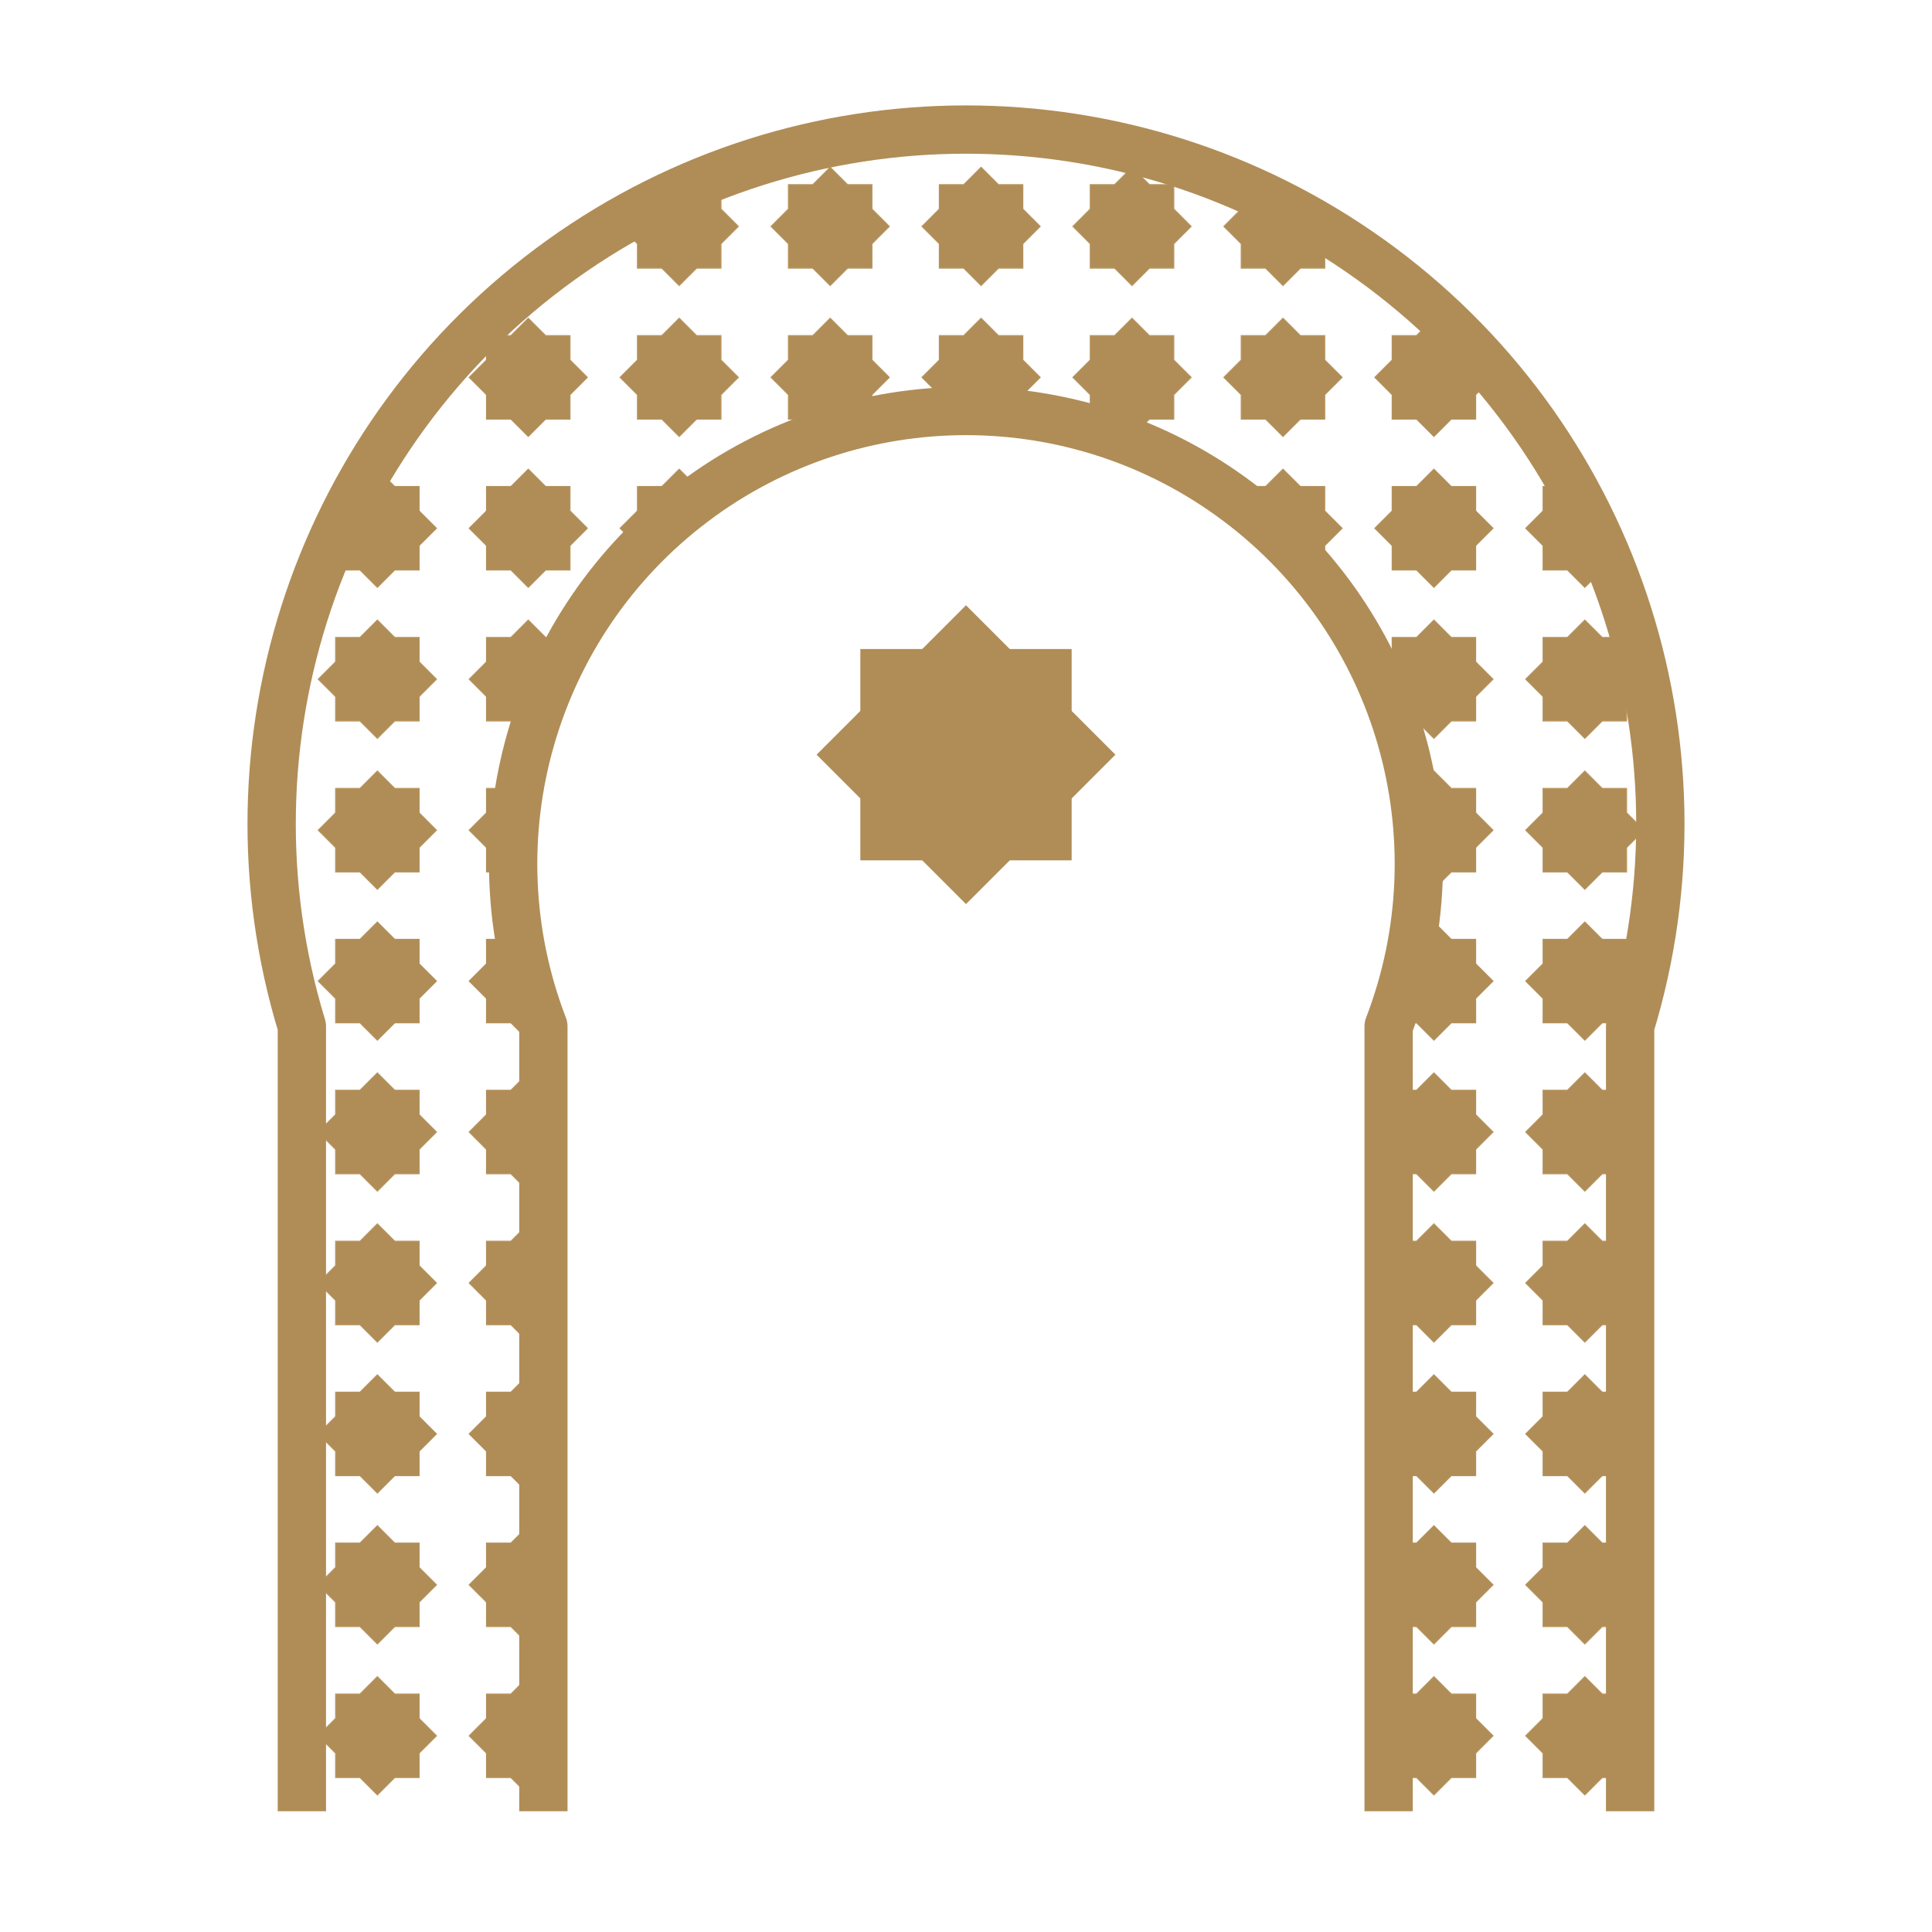
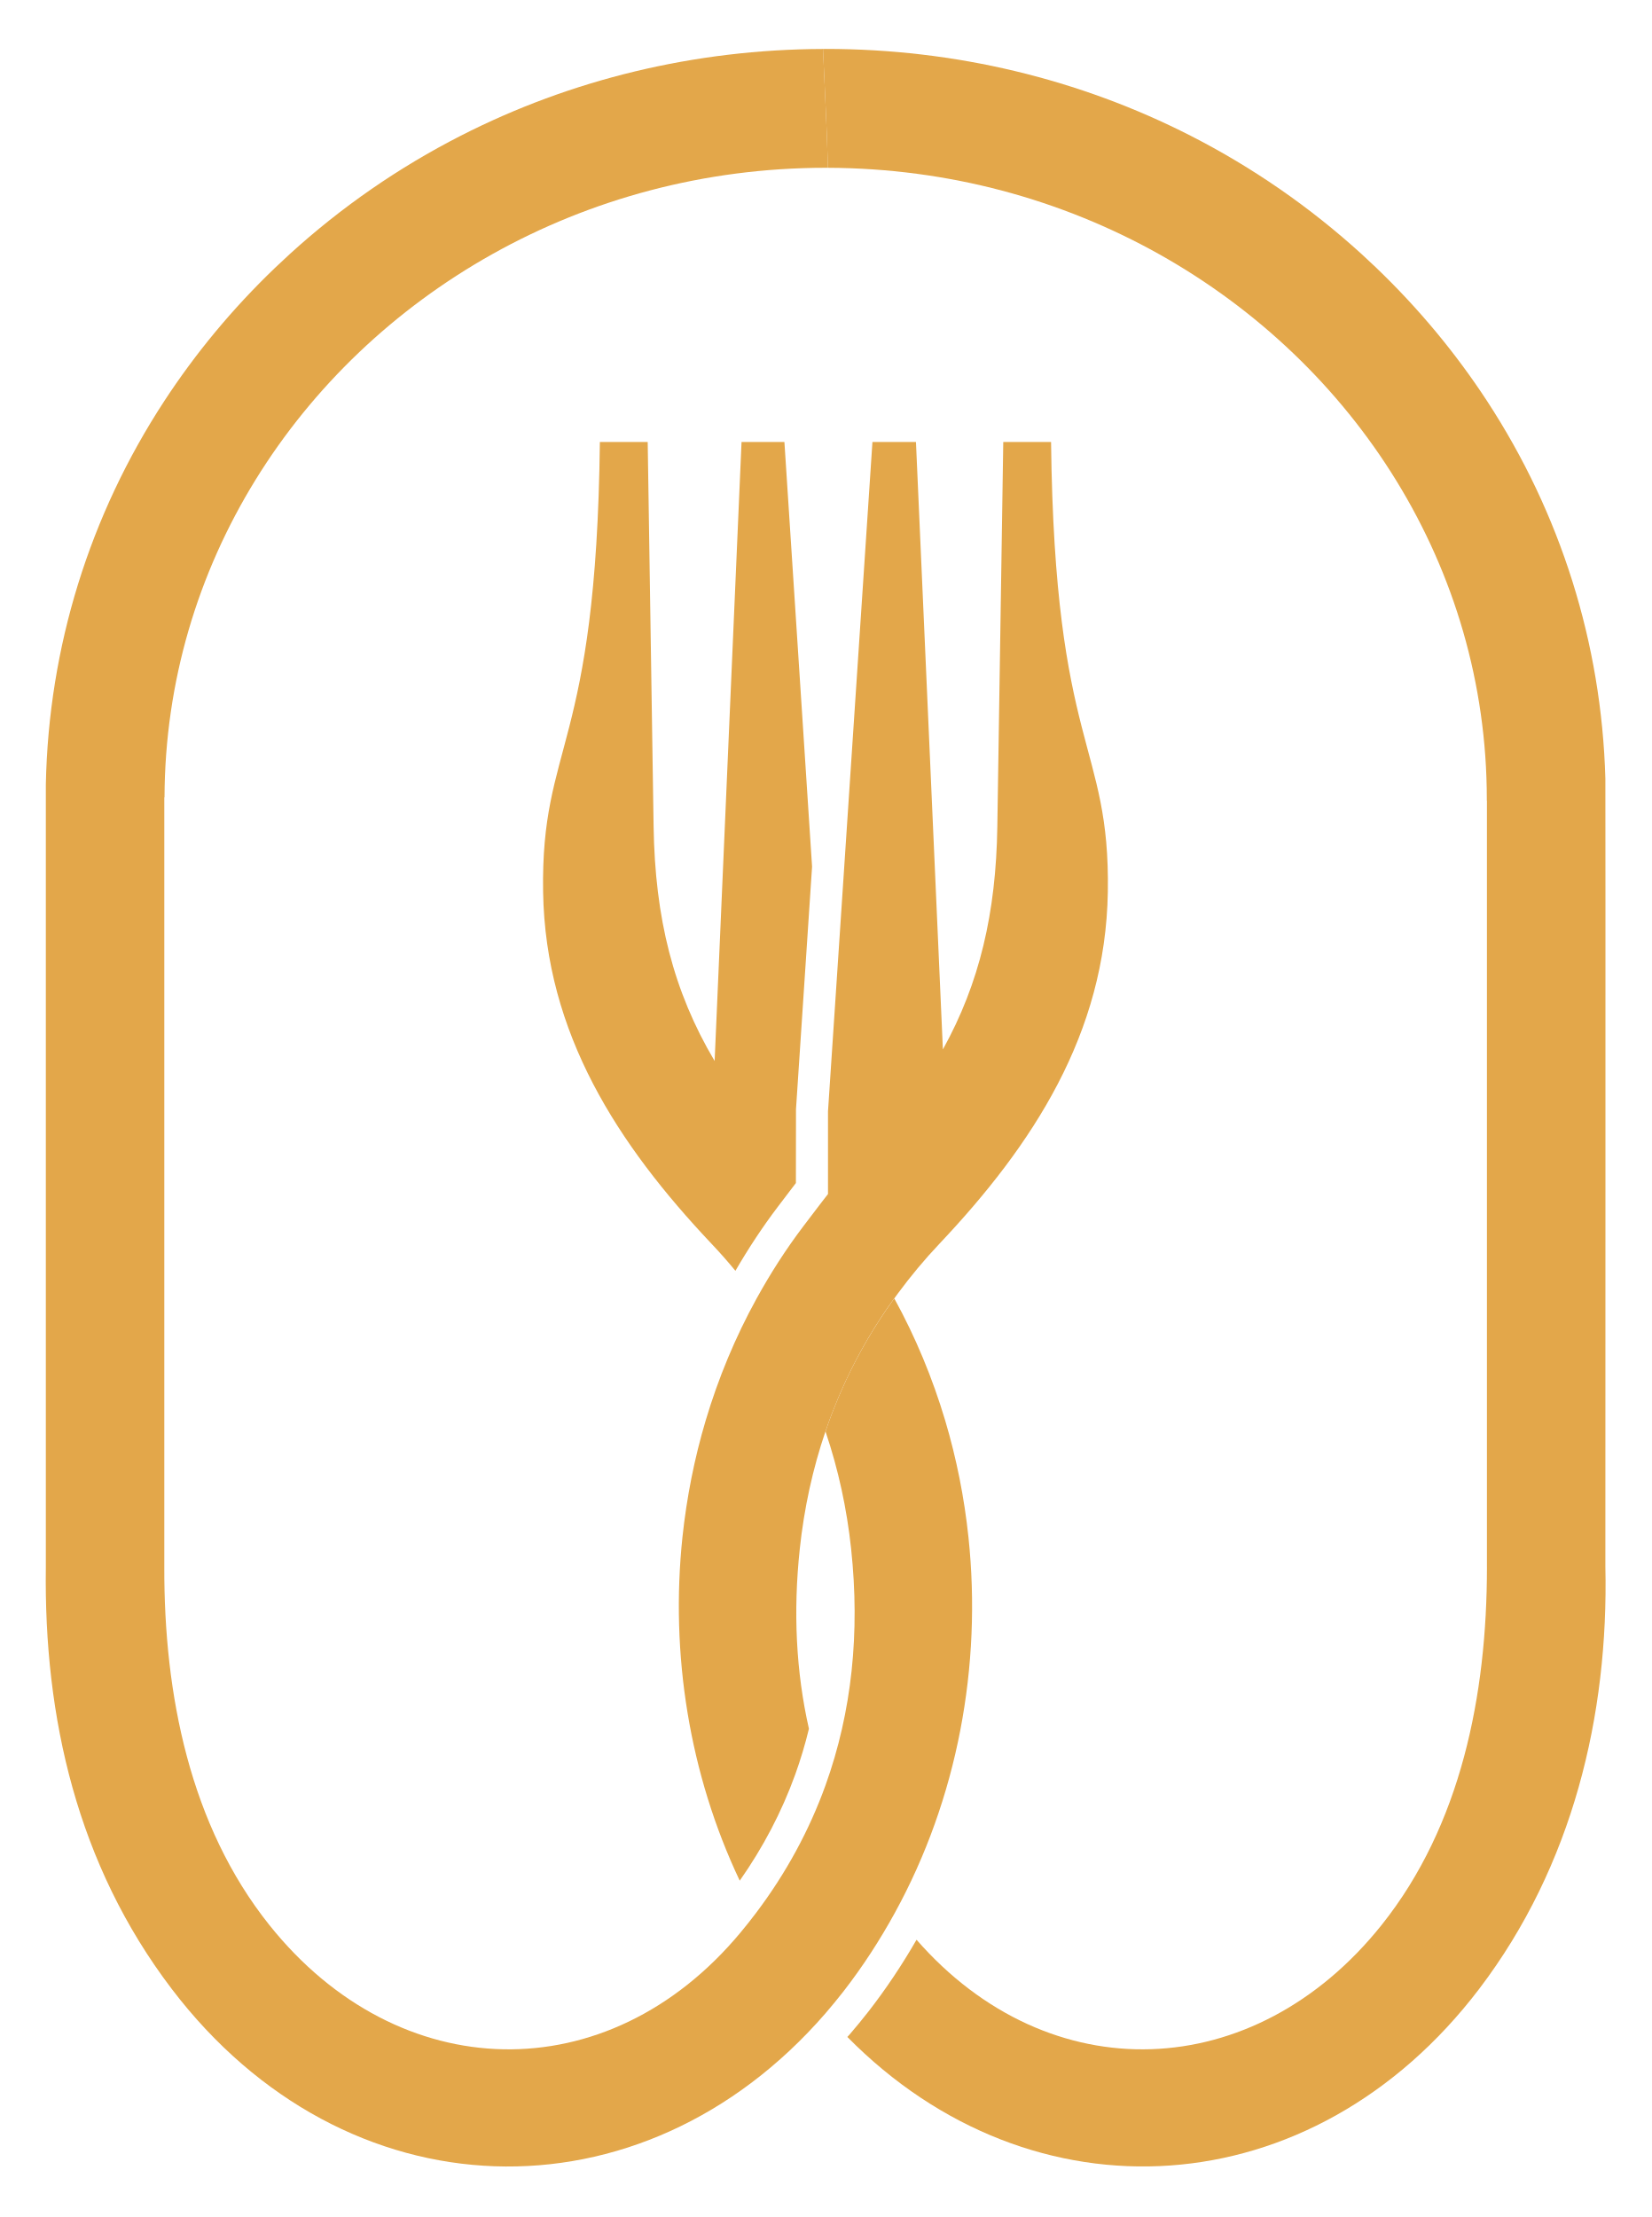
- <svg xmlns="http://www.w3.org/2000/svg" viewBox="0 0 64 64">
+ <svg xmlns="http://www.w3.org/2000/svg" version="1.1" viewBox="494 199 292 392" role="img" aria-label="Moroccan Gastronomy" xml:space="preserve">
  <defs>
-     <pattern id="zellige" width="5" height="5" patternUnits="userSpaceOnUse">
-       <rect x="1.1" y="1.1" width="2.8" height="2.8" fill="#b08d57" />
-       <rect x="1.1" y="1.1" width="2.8" height="2.8" fill="#b08d57" transform="rotate(45 2.5 2.5)" />
-     </pattern>
-     <clipPath id="band">
-       <path clip-rule="evenodd" d="M10 60 V34 A23 23 0 1 1 54 34 V60 Z M18 60 V34 A15 15 0 1 1 46 34 V60 Z" />
-     </clipPath>
-   </defs>
-   <rect width="64" height="64" fill="url(#zellige)" clip-path="url(#band)" />
-   <g fill="none" stroke="#b08d57" stroke-width="1.6" stroke-linejoin="round">
-     <path d="M10 60 V34 A23 23 0 1 1 54 34 V60" />
-     <path d="M18 60 V34 A15 15 0 1 1 46 34 V60" />
-   </g>
-   <g fill="#b08d57">
-     <rect x="28.5" y="21.5" width="7" height="7" />
-     <rect x="28.5" y="21.5" width="7" height="7" transform="rotate(45 32 25)" />
+ </defs>
+   <g transform="matrix(1.921154 0 0 1.921154 640 394.8605)" id="logo-logo">
+     <g style="" paint-order="stroke">
+       <g transform="matrix(1.992577 0 0 -1.992577 -13.63238 -23.13091)">
+         <path style="stroke: none; stroke-width: 1; stroke-dasharray: none; stroke-linecap: butt; stroke-dashoffset: 0; stroke-linejoin: miter; stroke-miterlimit: 4; fill: rgb(227,167,74); fill-rule: nonzero; opacity: 1;" paint-order="stroke" transform=" translate(-6.210252, -1.647)" d="M 0 0 C 0.105 -6.534 3.46 -11.673 7.775 -16.241 C 8.163 -16.65 8.532 -17.068 8.883 -17.495 C 9.486 -16.454 10.142 -15.461 10.841 -14.539 C 11.018 -14.306 11.195 -14.072 11.374 -13.838 C 11.474 -13.706 11.576 -13.574 11.677 -13.441 L 11.681 -10.033 L 12.424 1.173 L 11.146 20.789 L 9.166 20.789 L 7.923 -7.804 C 6.011 -4.58 5.169 -1.202 5.104 3.025 L 4.831 20.789 L 2.622 20.789 C 2.457 6.492 -0.111 6.927 0 0" stroke-linecap="round" />
+       </g>
+       <g transform="matrix(1.992577 0 0 -1.992577 6.231697 4.933363)">
+         <linearGradient id="SVGID_2_109860" gradientUnits="userSpaceOnUse" gradientTransform="matrix(2.448019 -16.69122 -16.69122 -2.448019 157.3032 200.1299)" x1="0" y1="1.4210854715202004e-14" x2="1" y2="1.4210854715202004e-14">
+           <stop offset="0%" style="stop-color:rgb(227,167,74);stop-opacity: 1" />
+           <stop offset="54.622%" style="stop-color:rgb(227,167,74);stop-opacity: 1" />
+           <stop offset="100%" style="stop-color:rgb(227,167,74);stop-opacity: 1" />
+         </linearGradient>
+         <path style="stroke: none; stroke-width: 1; stroke-dasharray: none; stroke-linecap: butt; stroke-dashoffset: 0; stroke-linejoin: miter; stroke-miterlimit: 4; fill: url(#SVGID_2_109860); fill-rule: nonzero; opacity: 1;" paint-order="stroke" transform=" translate(-165.6277, -147.09)" d="M 170.704 180.317 L 170.43 162.553 C 170.37 158.558 169.611 155.322 167.915 152.257 L 167.915 152.257 L 167.915 152.262 L 166.671 180.317 L 164.661 180.317 L 162.608 149.397 L 162.608 145.578 C 162.57 145.527 162.53 145.478 162.49 145.427 L 162.49 145.427 C 162.437 145.359 162.384 145.291 162.331 145.222 L 162.331 145.222 C 162.221 145.078 162.111 144.934 162.001 144.79 L 162.001 144.79 C 161.824 144.559 161.647 144.326 161.472 144.094 L 161.472 144.094 C 160.666 143.031 159.951 141.915 159.314 140.76 L 159.314 140.76 C 158.324 138.964 157.54 137.072 156.959 135.122 L 156.959 135.122 C 156.434 133.362 156.079 131.555 155.885 129.732 L 155.885 129.732 C 155.316 124.333 156.199 118.786 158.531 113.863 L 158.531 113.863 C 159.611 115.401 160.474 117.047 161.095 118.77 L 161.095 118.77 C 161.342 119.458 161.554 120.161 161.727 120.88 L 161.727 120.88 C 161.127 123.521 160.997 126.298 161.303 129.171 L 161.303 129.171 C 161.303 129.173 161.303 129.175 161.303 129.177 L 161.303 129.177 C 161.505 131.071 161.902 132.884 162.49 134.614 L 162.49 134.614 C 162.493 134.606 162.496 134.595 162.5 134.585 L 162.5 134.585 L 162.5 134.64 C 162.589 134.901 162.681 135.161 162.781 135.419 L 162.781 135.419 C 162.842 135.581 162.91 135.742 162.975 135.903 L 162.975 135.903 C 163.015 136.003 163.055 136.105 163.098 136.206 L 163.098 136.206 C 163.192 136.43 163.292 136.651 163.393 136.872 L 163.393 136.872 C 163.41 136.908 163.426 136.943 163.442 136.979 L 163.442 136.979 C 164.056 138.295 164.796 139.556 165.666 140.76 L 165.666 140.76 C 165.667 140.759 165.667 140.757 165.669 140.756 L 165.669 140.756 L 165.837 140.987 C 166.422 141.779 167.059 142.547 167.76 143.287 L 167.76 143.287 C 172.076 147.856 175.429 152.994 175.534 159.529 L 175.534 159.529 C 175.646 166.455 173.077 166.02 172.912 180.317 L 172.912 180.317 z" stroke-linecap="round" />
+       </g>
+       <g transform="matrix(1.992577 0 0 -1.992577 -29.15363 0.002230055)">
+         <path style="stroke: none; stroke-width: 1; stroke-dasharray: none; stroke-linecap: butt; stroke-dashoffset: 0; stroke-linejoin: miter; stroke-miterlimit: 4; fill: rgb(227,167,74); fill-rule: nonzero; opacity: 1;" paint-order="stroke" transform=" translate(-2.227886, 44.89488)" d="M 0 0 C -2.848 -1.454 -5.505 -3.286 -7.903 -5.471 C -8.129 -5.678 -8.354 -5.888 -8.577 -6.101 C -10.542 -7.984 -12.251 -10.049 -13.691 -12.252 C -17.137 -17.524 -19.036 -23.601 -19.163 -29.963 C -19.167 -30.192 -19.163 -66.118 -19.163 -66.118 C -19.259 -73.06 -17.714 -79.85 -13.359 -85.582 C -5.341 -96.135 8.351 -96.531 16.851 -86.723 C 17.129 -86.399 17.404 -86.065 17.673 -85.722 C 18.57 -84.567 19.36 -83.348 20.054 -82.083 C 22.95 -76.808 24.083 -70.68 23.455 -64.731 C 23.263 -62.908 22.904 -61.102 22.38 -59.341 C 21.798 -57.392 21.016 -55.499 20.029 -53.703 L 19.956 -53.801 C 19.117 -54.975 18.399 -56.202 17.801 -57.481 C 17.786 -57.517 17.77 -57.552 17.753 -57.588 C 17.652 -57.809 17.552 -58.03 17.458 -58.254 C 17.415 -58.354 17.375 -58.457 17.334 -58.557 C 17.27 -58.719 17.202 -58.879 17.141 -59.042 C 17.042 -59.299 16.949 -59.559 16.86 -59.82 L 16.86 -59.875 C 17.442 -61.597 17.836 -63.4 18.037 -65.283 L 18.037 -65.289 C 18.446 -69.127 18.077 -72.789 16.851 -76.193 C 16.105 -78.259 15.044 -80.229 13.646 -82.083 C 13.413 -82.393 13.17 -82.699 12.917 -83.002 C 6.794 -90.354 -2.87 -90.126 -8.843 -82.639 C -12.506 -78.048 -13.707 -72 -13.691 -66.118 L -13.691 -30.562 L -13.681 -30.562 C -13.648 -19.876 -7.568 -10.526 1.455 -5.471 C 5.98 -2.935 11.245 -1.479 16.86 -1.479 C 16.895 -1.479 16.929 -1.48 16.964 -1.48 C 16.918 0.352 16.813 2.179 16.737 4.009 C 10.808 3.99 5.098 2.603 0 0" stroke-linecap="round" />
+       </g>
+       <g transform="matrix(1.992577 0 0 -1.992577 35.76929 -0.002176678)">
+         <linearGradient id="SVGID_3_109861" gradientUnits="userSpaceOnUse" gradientTransform="matrix(77.01359 -53.41986 -53.41986 -77.01359 110.5898 192.7217)" x1="0" y1="-1.4210854715202004e-14" x2="1" y2="-1.4210854715202004e-14">
+           <stop offset="0%" style="stop-color:rgb(227,167,74);stop-opacity: 1" />
+           <stop offset="54.622%" style="stop-color:rgb(227,167,74);stop-opacity: 1" />
+           <stop offset="100%" style="stop-color:rgb(227,167,74);stop-opacity: 1" />
+         </linearGradient>
+         <path style="stroke: none; stroke-width: 1; stroke-dasharray: none; stroke-linecap: butt; stroke-dashoffset: 0; stroke-linejoin: miter; stroke-miterlimit: 4; fill: url(#SVGID_3_109861); fill-rule: nonzero; opacity: 1;" paint-order="stroke" transform=" translate(-180.4519, -149.5671)" d="M 162.377 198.469 C 162.454 196.638 162.559 194.812 162.604 192.98 L 162.604 192.98 C 168.179 192.962 173.408 191.509 177.906 188.989 L 177.906 188.989 C 186.953 183.919 193.041 174.532 193.041 163.811 L 193.041 163.811 L 193.041 163.75 L 193.046 163.75 L 193.046 128.357 C 193.046 128.354 193.046 128.348 193.047 128.342 L 193.047 128.342 C 193.046 122.432 191.847 116.412 188.185 111.821 L 188.185 111.821 C 182.299 104.444 172.832 104.115 166.698 111.135 L 166.698 111.135 C 166.026 109.966 165.282 108.856 164.484 107.828 L 164.484 107.828 C 164.205 107.47 163.912 107.113 163.612 106.765 L 163.612 106.765 C 163.576 106.725 163.539 106.685 163.502 106.645 L 163.502 106.645 C 172.044 97.978 184.993 98.735 192.699 108.878 L 192.699 108.878 C 197.006 114.547 198.672 121.499 198.517 128.381 L 198.517 128.381 C 198.517 128.381 198.527 164.449 198.517 164.767 L 198.517 164.767 C 198.342 171.034 196.446 177.018 193.046 182.217 L 193.046 182.217 C 191.606 184.417 189.899 186.478 187.937 188.359 L 187.937 188.359 C 187.714 188.572 187.489 188.782 187.264 188.989 L 187.264 188.989 C 184.865 191.173 182.208 193.006 179.36 194.46 L 179.36 194.46 C 174.227 197.08 168.474 198.471 162.5 198.471 L 162.5 198.471 C 162.459 198.471 162.418 198.469 162.377 198.469" stroke-linecap="round" />
+       </g>
+     </g>
  </g>
</svg>
